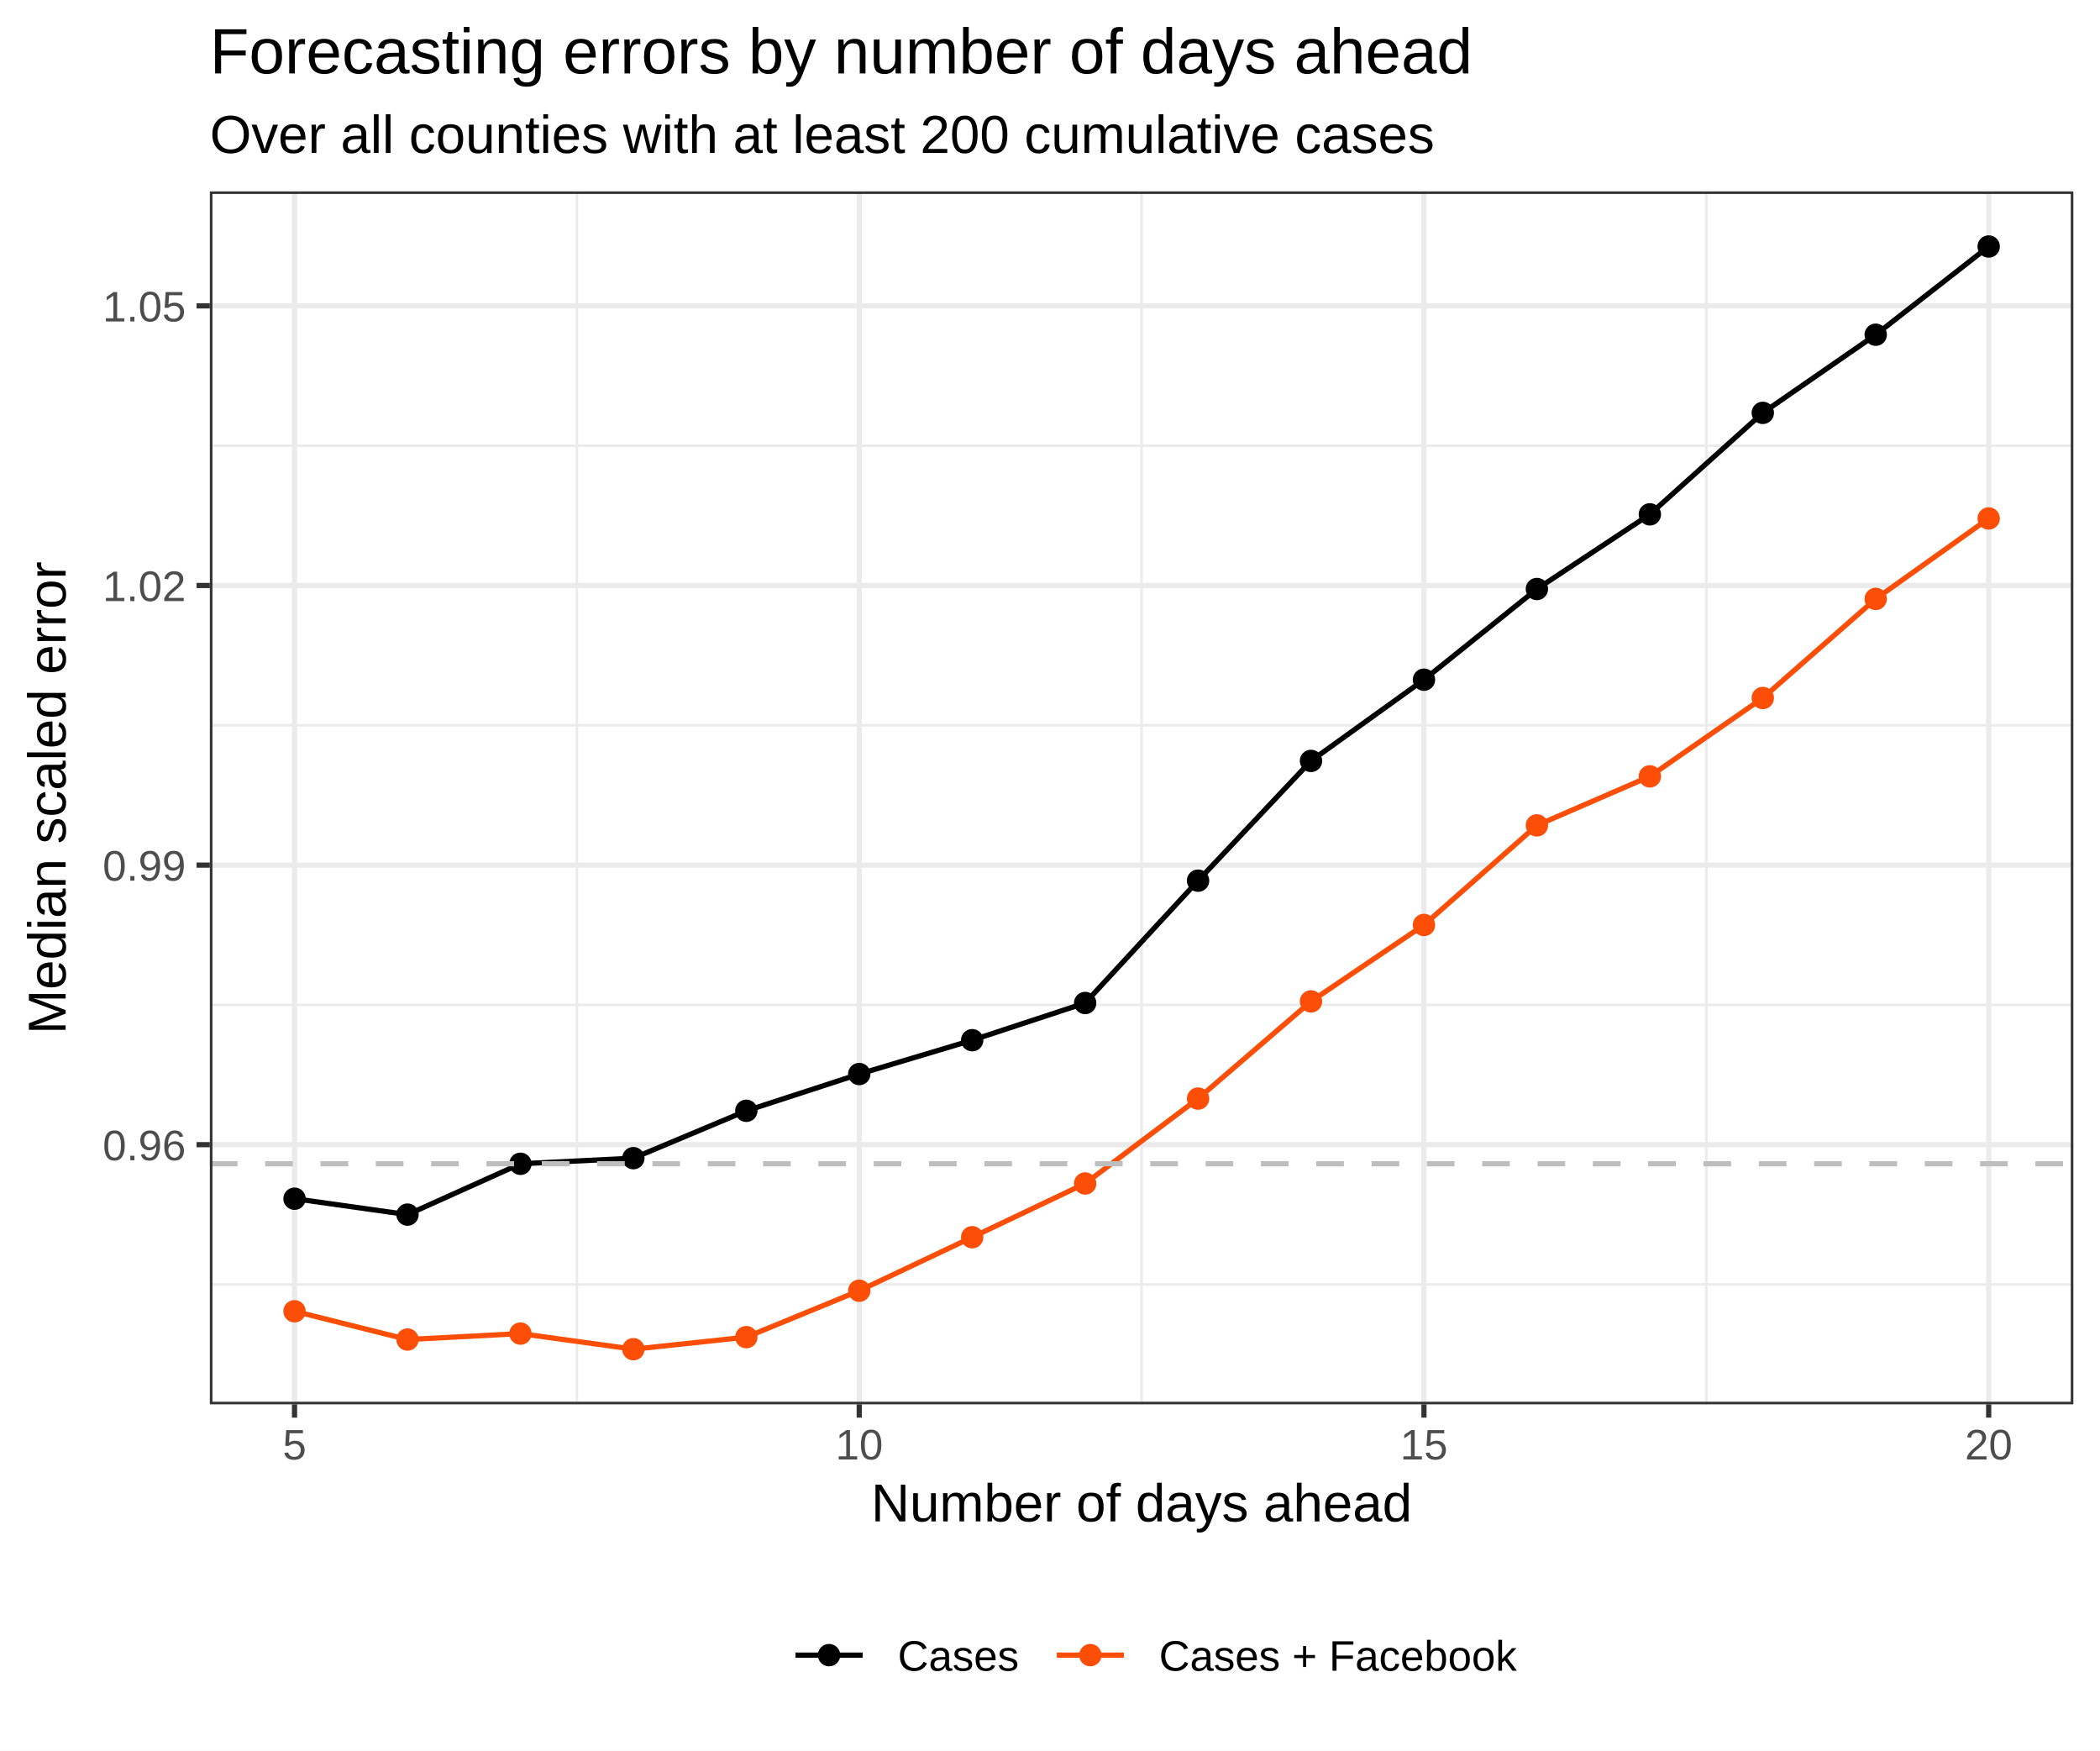
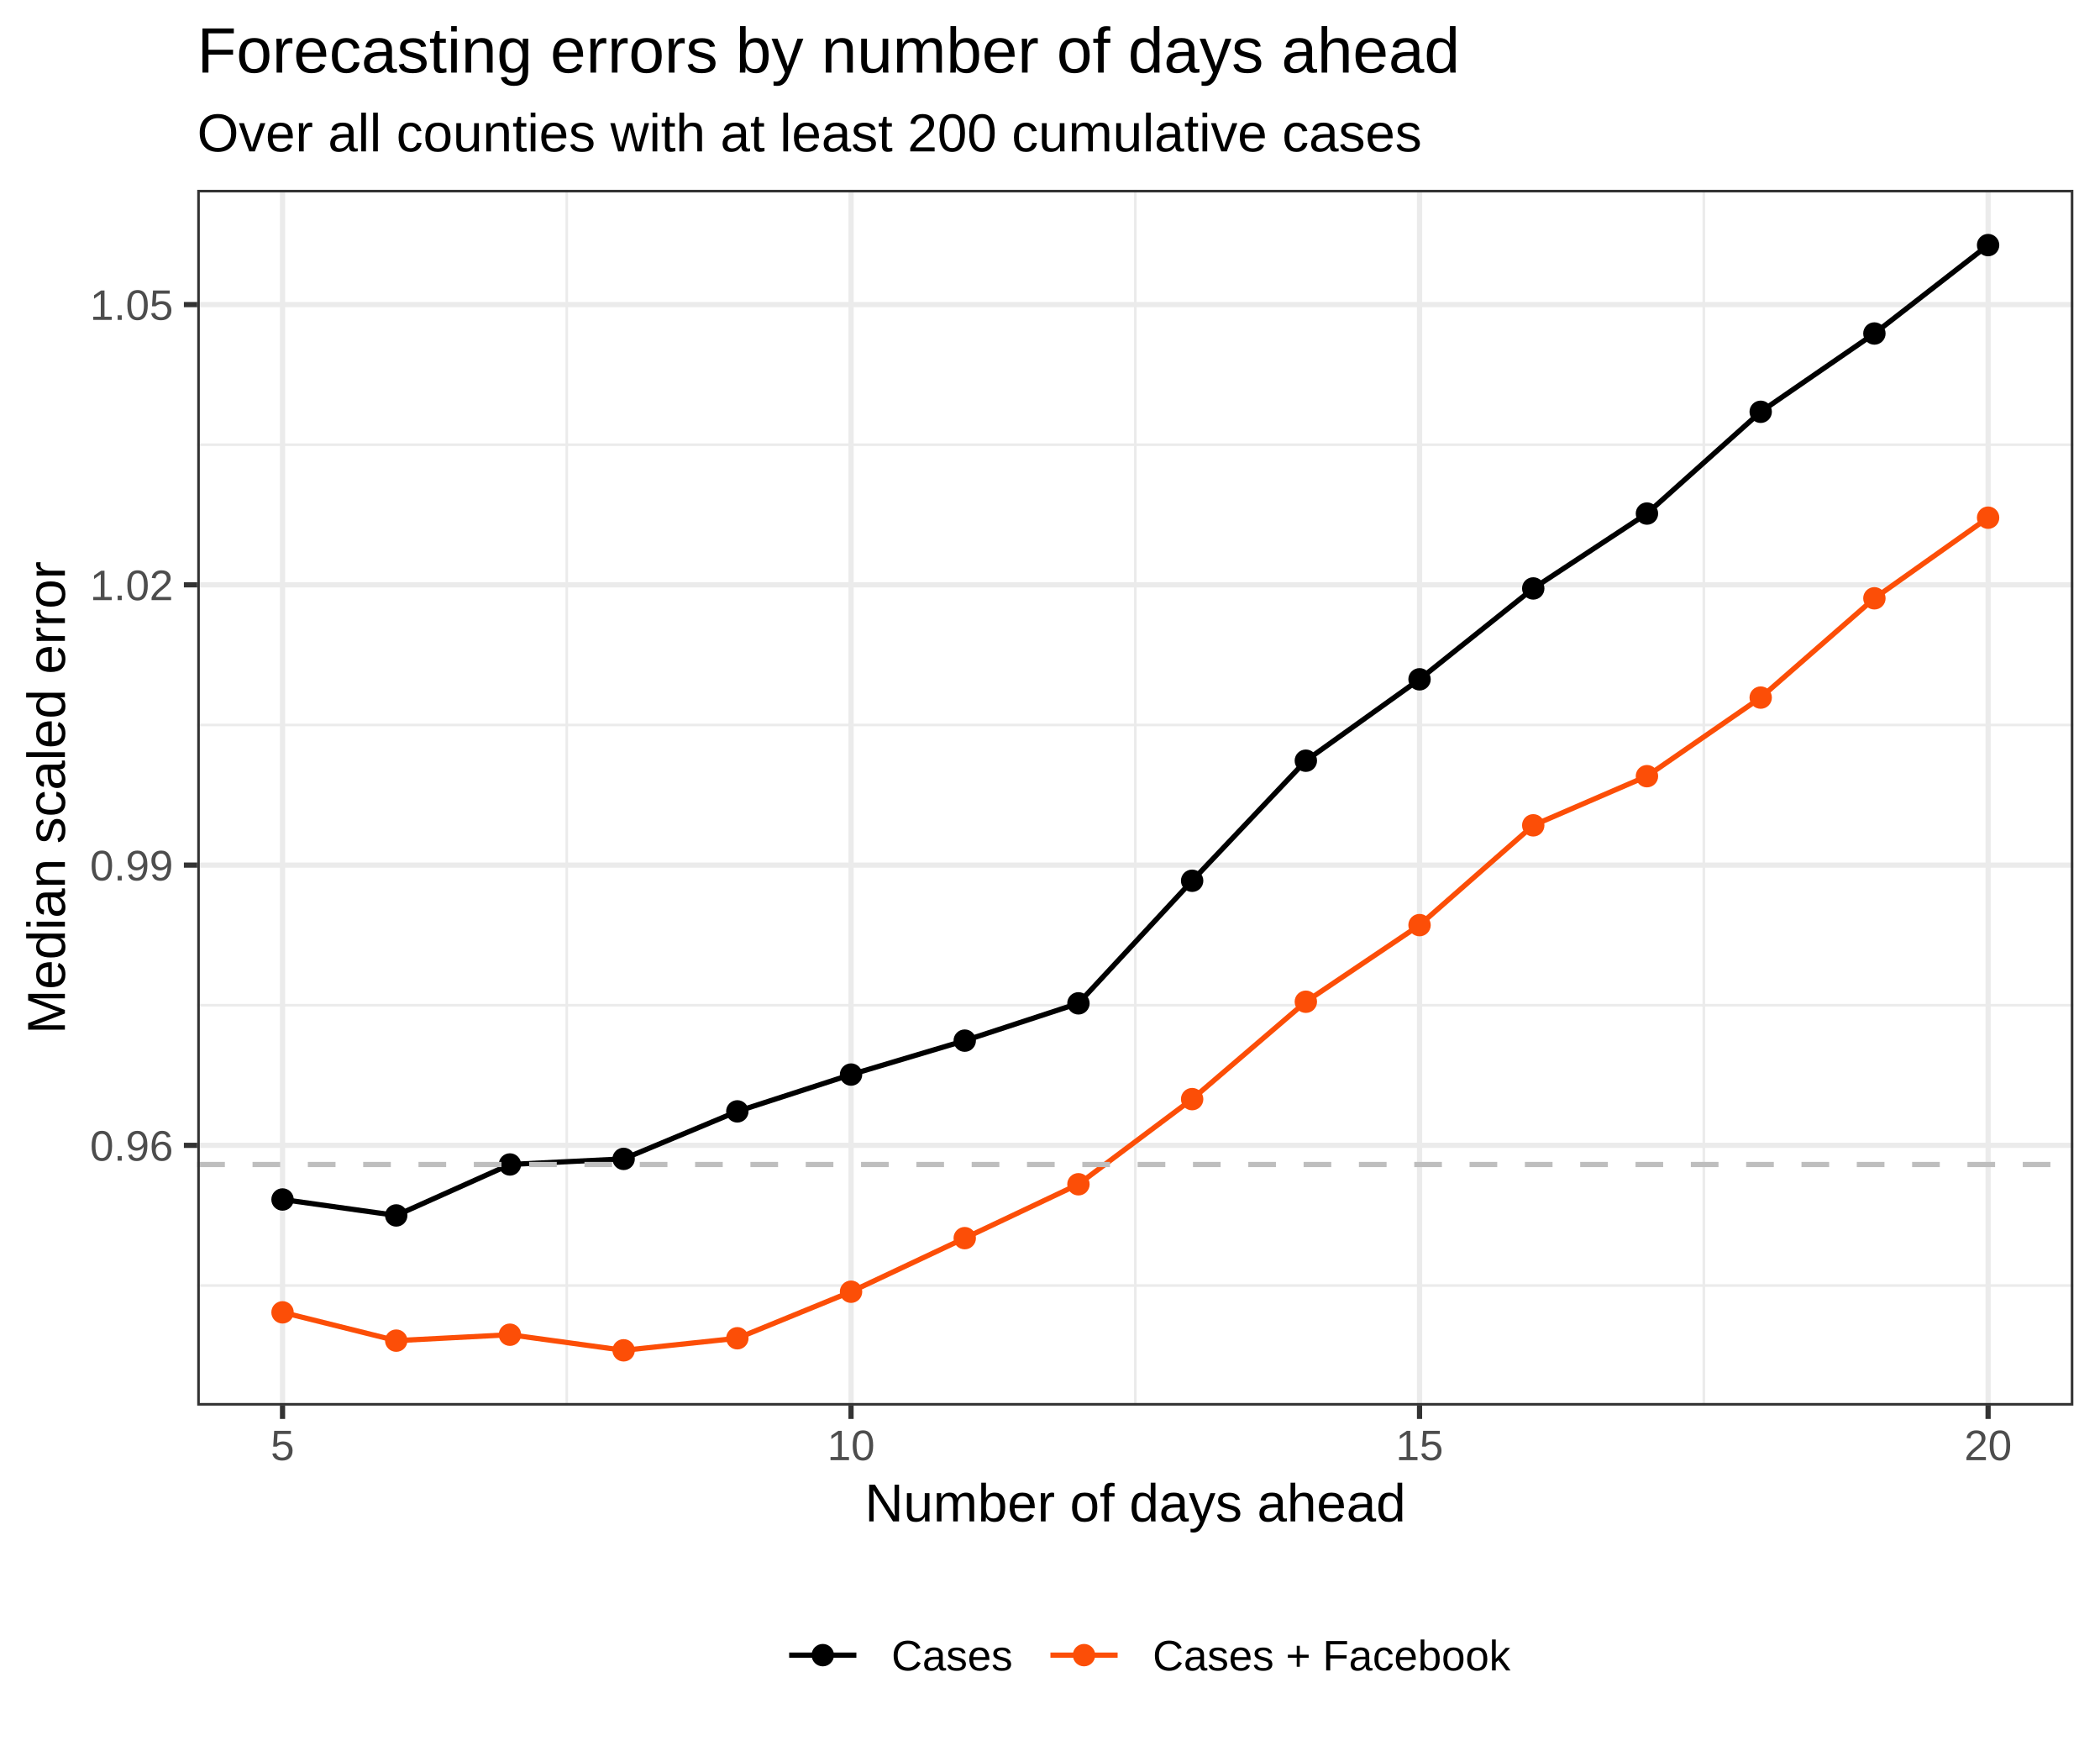
- <svg xmlns="http://www.w3.org/2000/svg" class="svglite" width="432.00pt" height="360.00pt" viewBox="0 0 432.00 360.00">
+ <svg xmlns="http://www.w3.org/2000/svg" viewBox="0 0 432.00 360.00">
  <defs>
    <style type="text/css">
-     .svglite line, .svglite polyline, .svglite polygon, .svglite path, .svglite rect, .svglite circle {
+     line, polyline, polygon, path, rect, circle {
      fill: none;
      stroke: #000000;
      stroke-linecap: round;
      stroke-linejoin: round;
      stroke-miterlimit: 10.00;
    }
-     .svglite text {
-       white-space: pre;
-     }
  </style>
  </defs>
  <rect width="100%" height="100%" style="stroke: none; fill: #FFFFFF;" />
+   <rect x="0" y="0.00" width="432.00" height="360.00" style="stroke-width: 1.07; stroke: #FFFFFF; fill: #FFFFFF;" />
  <defs>
-     <clipPath id="cpMC4wMHw0MzIuMDB8MC4wMHwzNjAuMDA=">
+     <clipPath id="cpNDAuNTd8NDI2LjUyfDI4OS4wOHwzOS4wNA==">
+       <rect x="40.57" y="39.04" width="385.95" height="250.04" />
+     </clipPath>
+   </defs>
+   <rect x="40.57" y="39.04" width="385.95" height="250.04" style="stroke-width: 1.07; stroke: none; fill: #FFFFFF;" clip-path="url(#cpNDAuNTd8NDI2LjUyfDI4OS4wOHwzOS4wNA==)" />
+   <polyline points="40.57,264.38 426.52,264.38 " style="stroke-width: 0.53; stroke: #EBEBEB; stroke-linecap: butt;" clip-path="url(#cpNDAuNTd8NDI2LjUyfDI4OS4wOHwzOS4wNA==)" />
+   <polyline points="40.57,206.74 426.52,206.74 " style="stroke-width: 0.53; stroke: #EBEBEB; stroke-linecap: butt;" clip-path="url(#cpNDAuNTd8NDI2LjUyfDI4OS4wOHwzOS4wNA==)" />
+   <polyline points="40.57,149.10 426.52,149.10 " style="stroke-width: 0.53; stroke: #EBEBEB; stroke-linecap: butt;" clip-path="url(#cpNDAuNTd8NDI2LjUyfDI4OS4wOHwzOS4wNA==)" />
+   <polyline points="40.57,91.46 426.52,91.46 " style="stroke-width: 0.53; stroke: #EBEBEB; stroke-linecap: butt;" clip-path="url(#cpNDAuNTd8NDI2LjUyfDI4OS4wOHwzOS4wNA==)" />
+   <polyline points="116.59,289.08 116.59,39.04 " style="stroke-width: 0.53; stroke: #EBEBEB; stroke-linecap: butt;" clip-path="url(#cpNDAuNTd8NDI2LjUyfDI4OS4wOHwzOS4wNA==)" />
+   <polyline points="233.55,289.08 233.55,39.04 " style="stroke-width: 0.53; stroke: #EBEBEB; stroke-linecap: butt;" clip-path="url(#cpNDAuNTd8NDI2LjUyfDI4OS4wOHwzOS4wNA==)" />
+   <polyline points="350.50,289.08 350.50,39.04 " style="stroke-width: 0.53; stroke: #EBEBEB; stroke-linecap: butt;" clip-path="url(#cpNDAuNTd8NDI2LjUyfDI4OS4wOHwzOS4wNA==)" />
+   <polyline points="40.57,235.56 426.52,235.56 " style="stroke-width: 1.07; stroke: #EBEBEB; stroke-linecap: butt;" clip-path="url(#cpNDAuNTd8NDI2LjUyfDI4OS4wOHwzOS4wNA==)" />
+   <polyline points="40.57,177.92 426.52,177.92 " style="stroke-width: 1.07; stroke: #EBEBEB; stroke-linecap: butt;" clip-path="url(#cpNDAuNTd8NDI2LjUyfDI4OS4wOHwzOS4wNA==)" />
+   <polyline points="40.57,120.28 426.52,120.28 " style="stroke-width: 1.07; stroke: #EBEBEB; stroke-linecap: butt;" clip-path="url(#cpNDAuNTd8NDI2LjUyfDI4OS4wOHwzOS4wNA==)" />
+   <polyline points="40.57,62.64 426.52,62.64 " style="stroke-width: 1.07; stroke: #EBEBEB; stroke-linecap: butt;" clip-path="url(#cpNDAuNTd8NDI2LjUyfDI4OS4wOHwzOS4wNA==)" />
+   <polyline points="58.12,289.08 58.12,39.04 " style="stroke-width: 1.07; stroke: #EBEBEB; stroke-linecap: butt;" clip-path="url(#cpNDAuNTd8NDI2LjUyfDI4OS4wOHwzOS4wNA==)" />
+   <polyline points="175.07,289.08 175.07,39.04 " style="stroke-width: 1.07; stroke: #EBEBEB; stroke-linecap: butt;" clip-path="url(#cpNDAuNTd8NDI2LjUyfDI4OS4wOHwzOS4wNA==)" />
+   <polyline points="292.02,289.08 292.02,39.04 " style="stroke-width: 1.07; stroke: #EBEBEB; stroke-linecap: butt;" clip-path="url(#cpNDAuNTd8NDI2LjUyfDI4OS4wOHwzOS4wNA==)" />
+   <polyline points="408.98,289.08 408.98,39.04 " style="stroke-width: 1.07; stroke: #EBEBEB; stroke-linecap: butt;" clip-path="url(#cpNDAuNTd8NDI2LjUyfDI4OS4wOHwzOS4wNA==)" />
+   <polyline points="58.12,246.69 81.51,249.97 104.90,239.49 128.29,238.34 151.68,228.57 175.07,221.00 198.46,214.02 221.85,206.35 245.24,181.14 268.63,156.45 292.02,139.71 315.41,121.02 338.80,105.62 362.20,84.69 385.59,68.59 408.98,50.41 " style="stroke-width: 1.07; stroke-linecap: butt;" clip-path="url(#cpNDAuNTd8NDI2LjUyfDI4OS4wOHwzOS4wNA==)" />
+   <polyline points="58.12,269.90 81.51,275.72 104.90,274.50 128.29,277.71 151.68,275.23 175.07,265.66 198.46,254.64 221.85,243.56 245.24,226.05 268.63,206.02 292.02,190.26 315.41,169.74 338.80,159.63 362.20,143.47 385.59,123.05 408.98,106.47 " style="stroke-width: 1.07; stroke: #FC4E07; stroke-linecap: butt;" clip-path="url(#cpNDAuNTd8NDI2LjUyfDI4OS4wOHwzOS4wNA==)" />
+   <circle cx="58.12" cy="246.69" r="1.95" style="stroke-width: 0.71; fill: #000000;" clip-path="url(#cpNDAuNTd8NDI2LjUyfDI4OS4wOHwzOS4wNA==)" />
+   <circle cx="81.51" cy="249.97" r="1.95" style="stroke-width: 0.71; fill: #000000;" clip-path="url(#cpNDAuNTd8NDI2LjUyfDI4OS4wOHwzOS4wNA==)" />
+   <circle cx="104.90" cy="239.49" r="1.95" style="stroke-width: 0.71; fill: #000000;" clip-path="url(#cpNDAuNTd8NDI2LjUyfDI4OS4wOHwzOS4wNA==)" />
+   <circle cx="128.29" cy="238.34" r="1.95" style="stroke-width: 0.71; fill: #000000;" clip-path="url(#cpNDAuNTd8NDI2LjUyfDI4OS4wOHwzOS4wNA==)" />
+   <circle cx="151.68" cy="228.57" r="1.95" style="stroke-width: 0.71; fill: #000000;" clip-path="url(#cpNDAuNTd8NDI2LjUyfDI4OS4wOHwzOS4wNA==)" />
+   <circle cx="175.07" cy="221.00" r="1.95" style="stroke-width: 0.71; fill: #000000;" clip-path="url(#cpNDAuNTd8NDI2LjUyfDI4OS4wOHwzOS4wNA==)" />
+   <circle cx="198.46" cy="214.02" r="1.95" style="stroke-width: 0.71; fill: #000000;" clip-path="url(#cpNDAuNTd8NDI2LjUyfDI4OS4wOHwzOS4wNA==)" />
+   <circle cx="221.85" cy="206.35" r="1.95" style="stroke-width: 0.71; fill: #000000;" clip-path="url(#cpNDAuNTd8NDI2LjUyfDI4OS4wOHwzOS4wNA==)" />
+   <circle cx="245.24" cy="181.14" r="1.95" style="stroke-width: 0.71; fill: #000000;" clip-path="url(#cpNDAuNTd8NDI2LjUyfDI4OS4wOHwzOS4wNA==)" />
+   <circle cx="268.63" cy="156.45" r="1.95" style="stroke-width: 0.71; fill: #000000;" clip-path="url(#cpNDAuNTd8NDI2LjUyfDI4OS4wOHwzOS4wNA==)" />
+   <circle cx="292.02" cy="139.71" r="1.95" style="stroke-width: 0.71; fill: #000000;" clip-path="url(#cpNDAuNTd8NDI2LjUyfDI4OS4wOHwzOS4wNA==)" />
+   <circle cx="315.41" cy="121.02" r="1.95" style="stroke-width: 0.71; fill: #000000;" clip-path="url(#cpNDAuNTd8NDI2LjUyfDI4OS4wOHwzOS4wNA==)" />
+   <circle cx="338.80" cy="105.62" r="1.95" style="stroke-width: 0.71; fill: #000000;" clip-path="url(#cpNDAuNTd8NDI2LjUyfDI4OS4wOHwzOS4wNA==)" />
+   <circle cx="362.20" cy="84.69" r="1.95" style="stroke-width: 0.71; fill: #000000;" clip-path="url(#cpNDAuNTd8NDI2LjUyfDI4OS4wOHwzOS4wNA==)" />
+   <circle cx="385.59" cy="68.59" r="1.95" style="stroke-width: 0.71; fill: #000000;" clip-path="url(#cpNDAuNTd8NDI2LjUyfDI4OS4wOHwzOS4wNA==)" />
+   <circle cx="408.98" cy="50.41" r="1.95" style="stroke-width: 0.71; fill: #000000;" clip-path="url(#cpNDAuNTd8NDI2LjUyfDI4OS4wOHwzOS4wNA==)" />
+   <circle cx="58.12" cy="269.90" r="1.95" style="stroke-width: 0.71; stroke: #FC4E07; fill: #FC4E07;" clip-path="url(#cpNDAuNTd8NDI2LjUyfDI4OS4wOHwzOS4wNA==)" />
+   <circle cx="81.51" cy="275.72" r="1.95" style="stroke-width: 0.71; stroke: #FC4E07; fill: #FC4E07;" clip-path="url(#cpNDAuNTd8NDI2LjUyfDI4OS4wOHwzOS4wNA==)" />
+   <circle cx="104.90" cy="274.50" r="1.95" style="stroke-width: 0.71; stroke: #FC4E07; fill: #FC4E07;" clip-path="url(#cpNDAuNTd8NDI2LjUyfDI4OS4wOHwzOS4wNA==)" />
+   <circle cx="128.29" cy="277.71" r="1.95" style="stroke-width: 0.71; stroke: #FC4E07; fill: #FC4E07;" clip-path="url(#cpNDAuNTd8NDI2LjUyfDI4OS4wOHwzOS4wNA==)" />
+   <circle cx="151.68" cy="275.23" r="1.95" style="stroke-width: 0.71; stroke: #FC4E07; fill: #FC4E07;" clip-path="url(#cpNDAuNTd8NDI2LjUyfDI4OS4wOHwzOS4wNA==)" />
+   <circle cx="175.07" cy="265.66" r="1.95" style="stroke-width: 0.71; stroke: #FC4E07; fill: #FC4E07;" clip-path="url(#cpNDAuNTd8NDI2LjUyfDI4OS4wOHwzOS4wNA==)" />
+   <circle cx="198.46" cy="254.64" r="1.95" style="stroke-width: 0.71; stroke: #FC4E07; fill: #FC4E07;" clip-path="url(#cpNDAuNTd8NDI2LjUyfDI4OS4wOHwzOS4wNA==)" />
+   <circle cx="221.85" cy="243.56" r="1.95" style="stroke-width: 0.71; stroke: #FC4E07; fill: #FC4E07;" clip-path="url(#cpNDAuNTd8NDI2LjUyfDI4OS4wOHwzOS4wNA==)" />
+   <circle cx="245.24" cy="226.05" r="1.95" style="stroke-width: 0.71; stroke: #FC4E07; fill: #FC4E07;" clip-path="url(#cpNDAuNTd8NDI2LjUyfDI4OS4wOHwzOS4wNA==)" />
+   <circle cx="268.63" cy="206.02" r="1.95" style="stroke-width: 0.71; stroke: #FC4E07; fill: #FC4E07;" clip-path="url(#cpNDAuNTd8NDI2LjUyfDI4OS4wOHwzOS4wNA==)" />
+   <circle cx="292.02" cy="190.26" r="1.95" style="stroke-width: 0.71; stroke: #FC4E07; fill: #FC4E07;" clip-path="url(#cpNDAuNTd8NDI2LjUyfDI4OS4wOHwzOS4wNA==)" />
+   <circle cx="315.41" cy="169.74" r="1.95" style="stroke-width: 0.71; stroke: #FC4E07; fill: #FC4E07;" clip-path="url(#cpNDAuNTd8NDI2LjUyfDI4OS4wOHwzOS4wNA==)" />
+   <circle cx="338.80" cy="159.63" r="1.95" style="stroke-width: 0.71; stroke: #FC4E07; fill: #FC4E07;" clip-path="url(#cpNDAuNTd8NDI2LjUyfDI4OS4wOHwzOS4wNA==)" />
+   <circle cx="362.20" cy="143.47" r="1.95" style="stroke-width: 0.71; stroke: #FC4E07; fill: #FC4E07;" clip-path="url(#cpNDAuNTd8NDI2LjUyfDI4OS4wOHwzOS4wNA==)" />
+   <circle cx="385.59" cy="123.05" r="1.95" style="stroke-width: 0.71; stroke: #FC4E07; fill: #FC4E07;" clip-path="url(#cpNDAuNTd8NDI2LjUyfDI4OS4wOHwzOS4wNA==)" />
+   <circle cx="408.98" cy="106.47" r="1.95" style="stroke-width: 0.71; stroke: #FC4E07; fill: #FC4E07;" clip-path="url(#cpNDAuNTd8NDI2LjUyfDI4OS4wOHwzOS4wNA==)" />
+   <line x1="40.57" y1="239.49" x2="426.52" y2="239.49" style="stroke-width: 1.07; stroke: #BEBEBE; stroke-dasharray: 5.69,5.69; stroke-linecap: butt;" clip-path="url(#cpNDAuNTd8NDI2LjUyfDI4OS4wOHwzOS4wNA==)" />
+   <rect x="40.57" y="39.04" width="385.95" height="250.04" style="stroke-width: 1.07; stroke: #333333;" clip-path="url(#cpNDAuNTd8NDI2LjUyfDI4OS4wOHwzOS4wNA==)" />
+   <defs>
+     <clipPath id="cpMC4wMHw0MzIuMDB8MzYwLjAwfDAuMDA=">
      <rect x="0.00" y="0.00" width="432.00" height="360.00" />
    </clipPath>
  </defs>
-   <g clip-path="url(#cpMC4wMHw0MzIuMDB8MC4wMHwzNjAuMDA=)">
-     <rect x="0" y="0.00" width="432.00" height="360.00" style="stroke-width: 1.07; stroke: #FFFFFF; fill: #FFFFFF;" />
+   <g clip-path="url(#cpMC4wMHw0MzIuMDB8MzYwLjAwfDAuMDA=)">
+     <text x="18.51" y="238.71" style="font-size: 8.80px; fill: #4D4D4D; font-family: Arial;" textLength="17.13px" lengthAdjust="spacingAndGlyphs">0.96</text>
  </g>
-   <defs>
-     <clipPath id="cpNDMuMTd8NDI2LjUyfDM5LjM2fDI4OC44Mg==">
-       <rect x="43.17" y="39.36" width="383.35" height="249.46" />
-     </clipPath>
-   </defs>
-   <g clip-path="url(#cpNDMuMTd8NDI2LjUyfDM5LjM2fDI4OC44Mg==)">
-     <rect x="43.17" y="39.36" width="383.35" height="249.46" style="stroke-width: 1.07; stroke: none; fill: #FFFFFF;" />
-     <polyline points="43.17,264.17 426.52,264.17 " style="stroke-width: 0.53; stroke: #EBEBEB; stroke-linecap: butt;" />
-     <polyline points="43.17,206.67 426.52,206.67 " style="stroke-width: 0.53; stroke: #EBEBEB; stroke-linecap: butt;" />
-     <polyline points="43.17,149.16 426.52,149.16 " style="stroke-width: 0.53; stroke: #EBEBEB; stroke-linecap: butt;" />
-     <polyline points="43.17,91.66 426.52,91.66 " style="stroke-width: 0.53; stroke: #EBEBEB; stroke-linecap: butt;" />
-     <polyline points="118.68,288.82 118.68,39.36 " style="stroke-width: 0.53; stroke: #EBEBEB; stroke-linecap: butt;" />
-     <polyline points="234.84,288.82 234.84,39.36 " style="stroke-width: 0.53; stroke: #EBEBEB; stroke-linecap: butt;" />
-     <polyline points="351.01,288.82 351.01,39.36 " style="stroke-width: 0.53; stroke: #EBEBEB; stroke-linecap: butt;" />
-     <polyline points="43.17,235.42 426.52,235.42 " style="stroke-width: 1.07; stroke: #EBEBEB; stroke-linecap: butt;" />
-     <polyline points="43.17,177.92 426.52,177.92 " style="stroke-width: 1.07; stroke: #EBEBEB; stroke-linecap: butt;" />
-     <polyline points="43.17,120.41 426.52,120.41 " style="stroke-width: 1.07; stroke: #EBEBEB; stroke-linecap: butt;" />
-     <polyline points="43.17,62.91 426.52,62.91 " style="stroke-width: 1.07; stroke: #EBEBEB; stroke-linecap: butt;" />
-     <polyline points="60.59,288.82 60.59,39.36 " style="stroke-width: 1.07; stroke: #EBEBEB; stroke-linecap: butt;" />
-     <polyline points="176.76,288.82 176.76,39.36 " style="stroke-width: 1.07; stroke: #EBEBEB; stroke-linecap: butt;" />
-     <polyline points="292.93,288.82 292.93,39.36 " style="stroke-width: 1.07; stroke: #EBEBEB; stroke-linecap: butt;" />
-     <polyline points="409.10,288.82 409.10,39.36 " style="stroke-width: 1.07; stroke: #EBEBEB; stroke-linecap: butt;" />
-     <polyline points="60.59,246.53 83.83,249.80 107.06,239.35 130.29,238.19 153.53,228.45 176.76,220.89 199.99,213.93 223.23,206.28 246.46,181.12 269.69,156.49 292.93,139.79 316.16,121.14 339.40,105.78 362.63,84.91 385.86,68.84 409.10,50.70 " style="stroke-width: 1.07; stroke-linecap: butt;" />
-     <polyline points="60.59,269.68 83.83,275.49 107.06,274.27 130.29,277.48 153.53,275.00 176.76,265.45 199.99,254.45 223.23,243.40 246.46,225.94 269.69,205.95 292.93,190.23 316.16,169.75 339.40,159.67 362.63,143.55 385.86,123.17 409.10,106.63 " style="stroke-width: 1.07; stroke: #FC4E07; stroke-linecap: butt;" />
-     <circle cx="60.59" cy="246.53" r="1.95" style="stroke-width: 0.71; fill: #000000;" />
-     <circle cx="83.83" cy="249.80" r="1.95" style="stroke-width: 0.71; fill: #000000;" />
-     <circle cx="107.06" cy="239.35" r="1.95" style="stroke-width: 0.71; fill: #000000;" />
-     <circle cx="130.29" cy="238.19" r="1.95" style="stroke-width: 0.71; fill: #000000;" />
-     <circle cx="153.53" cy="228.45" r="1.95" style="stroke-width: 0.71; fill: #000000;" />
-     <circle cx="176.76" cy="220.89" r="1.95" style="stroke-width: 0.71; fill: #000000;" />
-     <circle cx="199.99" cy="213.93" r="1.95" style="stroke-width: 0.71; fill: #000000;" />
-     <circle cx="223.23" cy="206.28" r="1.95" style="stroke-width: 0.71; fill: #000000;" />
-     <circle cx="246.46" cy="181.12" r="1.95" style="stroke-width: 0.71; fill: #000000;" />
-     <circle cx="269.69" cy="156.49" r="1.95" style="stroke-width: 0.71; fill: #000000;" />
-     <circle cx="292.93" cy="139.79" r="1.95" style="stroke-width: 0.71; fill: #000000;" />
-     <circle cx="316.16" cy="121.14" r="1.95" style="stroke-width: 0.71; fill: #000000;" />
-     <circle cx="339.40" cy="105.78" r="1.95" style="stroke-width: 0.71; fill: #000000;" />
-     <circle cx="362.63" cy="84.91" r="1.95" style="stroke-width: 0.71; fill: #000000;" />
-     <circle cx="385.86" cy="68.84" r="1.95" style="stroke-width: 0.71; fill: #000000;" />
-     <circle cx="409.10" cy="50.70" r="1.95" style="stroke-width: 0.71; fill: #000000;" />
-     <circle cx="60.59" cy="269.68" r="1.95" style="stroke-width: 0.71; stroke: #FC4E07; fill: #FC4E07;" />
-     <circle cx="83.83" cy="275.49" r="1.95" style="stroke-width: 0.71; stroke: #FC4E07; fill: #FC4E07;" />
-     <circle cx="107.06" cy="274.27" r="1.95" style="stroke-width: 0.71; stroke: #FC4E07; fill: #FC4E07;" />
-     <circle cx="130.29" cy="277.48" r="1.95" style="stroke-width: 0.71; stroke: #FC4E07; fill: #FC4E07;" />
-     <circle cx="153.53" cy="275.00" r="1.95" style="stroke-width: 0.71; stroke: #FC4E07; fill: #FC4E07;" />
-     <circle cx="176.76" cy="265.45" r="1.95" style="stroke-width: 0.71; stroke: #FC4E07; fill: #FC4E07;" />
-     <circle cx="199.99" cy="254.45" r="1.95" style="stroke-width: 0.71; stroke: #FC4E07; fill: #FC4E07;" />
-     <circle cx="223.23" cy="243.40" r="1.95" style="stroke-width: 0.71; stroke: #FC4E07; fill: #FC4E07;" />
-     <circle cx="246.46" cy="225.94" r="1.95" style="stroke-width: 0.71; stroke: #FC4E07; fill: #FC4E07;" />
-     <circle cx="269.69" cy="205.95" r="1.95" style="stroke-width: 0.71; stroke: #FC4E07; fill: #FC4E07;" />
-     <circle cx="292.93" cy="190.23" r="1.95" style="stroke-width: 0.71; stroke: #FC4E07; fill: #FC4E07;" />
-     <circle cx="316.16" cy="169.75" r="1.95" style="stroke-width: 0.71; stroke: #FC4E07; fill: #FC4E07;" />
-     <circle cx="339.40" cy="159.67" r="1.95" style="stroke-width: 0.71; stroke: #FC4E07; fill: #FC4E07;" />
-     <circle cx="362.63" cy="143.55" r="1.95" style="stroke-width: 0.71; stroke: #FC4E07; fill: #FC4E07;" />
-     <circle cx="385.86" cy="123.17" r="1.95" style="stroke-width: 0.71; stroke: #FC4E07; fill: #FC4E07;" />
-     <circle cx="409.10" cy="106.63" r="1.95" style="stroke-width: 0.71; stroke: #FC4E07; fill: #FC4E07;" />
-     <line x1="43.17" y1="239.35" x2="426.52" y2="239.35" style="stroke-width: 1.07; stroke: #BEBEBE; stroke-dasharray: 5.69,5.69; stroke-linecap: butt;" />
-     <rect x="43.17" y="39.36" width="383.35" height="249.46" style="stroke-width: 1.07; stroke: #333333;" />
+   <g clip-path="url(#cpMC4wMHw0MzIuMDB8MzYwLjAwfDAuMDA=)">
+     <text x="18.51" y="181.07" style="font-size: 8.80px; fill: #4D4D4D; font-family: Arial;" textLength="17.13px" lengthAdjust="spacingAndGlyphs">0.99</text>
  </g>
-   <g clip-path="url(#cpMC4wMHw0MzIuMDB8MC4wMHwzNjAuMDA=)">
-     <text x="38.24" y="238.63" text-anchor="end" style="font-size: 8.80px;fill: #4D4D4D; font-family: &quot;Arial&quot;;" textLength="19.58px" lengthAdjust="spacingAndGlyphs">0.96</text>
-     <text x="38.24" y="181.12" text-anchor="end" style="font-size: 8.80px;fill: #4D4D4D; font-family: &quot;Arial&quot;;" textLength="19.58px" lengthAdjust="spacingAndGlyphs">0.99</text>
-     <text x="38.24" y="123.62" text-anchor="end" style="font-size: 8.80px;fill: #4D4D4D; font-family: &quot;Arial&quot;;" textLength="19.58px" lengthAdjust="spacingAndGlyphs">1.02</text>
-     <text x="38.24" y="66.11" text-anchor="end" style="font-size: 8.80px;fill: #4D4D4D; font-family: &quot;Arial&quot;;" textLength="19.58px" lengthAdjust="spacingAndGlyphs">1.05</text>
-     <polyline points="40.43,235.42 43.17,235.42 " style="stroke-width: 1.07; stroke: #333333; stroke-linecap: butt;" />
-     <polyline points="40.43,177.92 43.17,177.92 " style="stroke-width: 1.07; stroke: #333333; stroke-linecap: butt;" />
-     <polyline points="40.43,120.41 43.17,120.41 " style="stroke-width: 1.07; stroke: #333333; stroke-linecap: butt;" />
-     <polyline points="40.43,62.91 43.17,62.91 " style="stroke-width: 1.07; stroke: #333333; stroke-linecap: butt;" />
-     <polyline points="60.59,291.56 60.59,288.82 " style="stroke-width: 1.07; stroke: #333333; stroke-linecap: butt;" />
-     <polyline points="176.76,291.56 176.76,288.82 " style="stroke-width: 1.07; stroke: #333333; stroke-linecap: butt;" />
-     <polyline points="292.93,291.56 292.93,288.82 " style="stroke-width: 1.07; stroke: #333333; stroke-linecap: butt;" />
-     <polyline points="409.10,291.56 409.10,288.82 " style="stroke-width: 1.07; stroke: #333333; stroke-linecap: butt;" />
-     <text x="60.59" y="300.16" text-anchor="middle" style="font-size: 8.80px;fill: #4D4D4D; font-family: &quot;Arial&quot;;" textLength="5.59px" lengthAdjust="spacingAndGlyphs">5</text>
-     <text x="176.76" y="300.16" text-anchor="middle" style="font-size: 8.80px;fill: #4D4D4D; font-family: &quot;Arial&quot;;" textLength="11.19px" lengthAdjust="spacingAndGlyphs">10</text>
-     <text x="292.93" y="300.16" text-anchor="middle" style="font-size: 8.80px;fill: #4D4D4D; font-family: &quot;Arial&quot;;" textLength="11.19px" lengthAdjust="spacingAndGlyphs">15</text>
-     <text x="409.10" y="300.16" text-anchor="middle" style="font-size: 8.80px;fill: #4D4D4D; font-family: &quot;Arial&quot;;" textLength="11.19px" lengthAdjust="spacingAndGlyphs">20</text>
-     <text x="234.84" y="312.90" text-anchor="middle" style="font-size: 11.00px; font-family: &quot;Arial&quot;;" textLength="125.45px" lengthAdjust="spacingAndGlyphs">Number of days ahead</text>
-     <text transform="translate(13.50,164.09) rotate(-90)" text-anchor="middle" style="font-size: 11.00px; font-family: &quot;Arial&quot;;" textLength="108.96px" lengthAdjust="spacingAndGlyphs">Median scaled error</text>
-     <rect x="150.96" y="326.28" width="167.78" height="28.24" style="stroke-width: 1.07; stroke: none; fill: #FFFFFF;" />
-     <rect x="161.91" y="331.76" width="17.28" height="17.28" style="stroke-width: 1.07; stroke: none; fill: #FFFFFF;" />
-     <line x1="163.64" y1="340.40" x2="177.47" y2="340.40" style="stroke-width: 1.07; stroke-linecap: butt;" />
-     <circle cx="170.55" cy="340.40" r="1.95" style="stroke-width: 0.71; fill: #000000;" />
-     <rect x="215.66" y="331.76" width="17.28" height="17.28" style="stroke-width: 1.07; stroke: none; fill: #FFFFFF;" />
-     <line x1="217.39" y1="340.40" x2="231.21" y2="340.40" style="stroke-width: 1.07; stroke: #FC4E07; stroke-linecap: butt;" />
-     <circle cx="224.30" cy="340.40" r="1.95" style="stroke-width: 0.71; stroke: #FC4E07; fill: #FC4E07;" />
-     <text x="184.67" y="343.61" style="font-size: 8.80px; font-family: &quot;Arial&quot;;" textLength="26.12px" lengthAdjust="spacingAndGlyphs">Cases</text>
-     <text x="238.42" y="343.61" style="font-size: 8.80px; font-family: &quot;Arial&quot;;" textLength="80.44px" lengthAdjust="spacingAndGlyphs">Cases + Facebook</text>
-     <text x="43.17" y="31.46" style="font-size: 11.00px; font-family: &quot;Arial&quot;;" textLength="288.07px" lengthAdjust="spacingAndGlyphs">Over all counties with at least 200 cumulative cases</text>
-     <text x="43.17" y="15.10" style="font-size: 13.20px; font-family: &quot;Arial&quot;;" textLength="292.68px" lengthAdjust="spacingAndGlyphs">Forecasting errors by number of days ahead</text>
+   <g clip-path="url(#cpMC4wMHw0MzIuMDB8MzYwLjAwfDAuMDA=)">
+     <text x="18.51" y="123.43" style="font-size: 8.80px; fill: #4D4D4D; font-family: Arial;" textLength="17.13px" lengthAdjust="spacingAndGlyphs">1.02</text>
+   </g>
+   <g clip-path="url(#cpMC4wMHw0MzIuMDB8MzYwLjAwfDAuMDA=)">
+     <text x="18.51" y="65.79" style="font-size: 8.80px; fill: #4D4D4D; font-family: Arial;" textLength="17.13px" lengthAdjust="spacingAndGlyphs">1.05</text>
+   </g>
+   <polyline points="37.83,235.56 40.57,235.56 " style="stroke-width: 1.07; stroke: #333333; stroke-linecap: butt;" clip-path="url(#cpMC4wMHw0MzIuMDB8MzYwLjAwfDAuMDA=)" />
+   <polyline points="37.83,177.92 40.57,177.92 " style="stroke-width: 1.07; stroke: #333333; stroke-linecap: butt;" clip-path="url(#cpMC4wMHw0MzIuMDB8MzYwLjAwfDAuMDA=)" />
+   <polyline points="37.83,120.28 40.57,120.28 " style="stroke-width: 1.07; stroke: #333333; stroke-linecap: butt;" clip-path="url(#cpMC4wMHw0MzIuMDB8MzYwLjAwfDAuMDA=)" />
+   <polyline points="37.83,62.64 40.57,62.64 " style="stroke-width: 1.07; stroke: #333333; stroke-linecap: butt;" clip-path="url(#cpMC4wMHw0MzIuMDB8MzYwLjAwfDAuMDA=)" />
+   <polyline points="58.12,291.82 58.12,289.08 " style="stroke-width: 1.07; stroke: #333333; stroke-linecap: butt;" clip-path="url(#cpMC4wMHw0MzIuMDB8MzYwLjAwfDAuMDA=)" />
+   <polyline points="175.07,291.82 175.07,289.08 " style="stroke-width: 1.07; stroke: #333333; stroke-linecap: butt;" clip-path="url(#cpMC4wMHw0MzIuMDB8MzYwLjAwfDAuMDA=)" />
+   <polyline points="292.02,291.82 292.02,289.08 " style="stroke-width: 1.07; stroke: #333333; stroke-linecap: butt;" clip-path="url(#cpMC4wMHw0MzIuMDB8MzYwLjAwfDAuMDA=)" />
+   <polyline points="408.98,291.82 408.98,289.08 " style="stroke-width: 1.07; stroke: #333333; stroke-linecap: butt;" clip-path="url(#cpMC4wMHw0MzIuMDB8MzYwLjAwfDAuMDA=)" />
+   <g clip-path="url(#cpMC4wMHw0MzIuMDB8MzYwLjAwfDAuMDA=)">
+     <text x="55.67" y="300.31" style="font-size: 8.80px; fill: #4D4D4D; font-family: Arial;" textLength="4.89px" lengthAdjust="spacingAndGlyphs">5</text>
+   </g>
+   <g clip-path="url(#cpMC4wMHw0MzIuMDB8MzYwLjAwfDAuMDA=)">
+     <text x="170.18" y="300.31" style="font-size: 8.80px; fill: #4D4D4D; font-family: Arial;" textLength="9.79px" lengthAdjust="spacingAndGlyphs">10</text>
+   </g>
+   <g clip-path="url(#cpMC4wMHw0MzIuMDB8MzYwLjAwfDAuMDA=)">
+     <text x="287.13" y="300.31" style="font-size: 8.80px; fill: #4D4D4D; font-family: Arial;" textLength="9.79px" lengthAdjust="spacingAndGlyphs">15</text>
+   </g>
+   <g clip-path="url(#cpMC4wMHw0MzIuMDB8MzYwLjAwfDAuMDA=)">
+     <text x="404.08" y="300.31" style="font-size: 8.80px; fill: #4D4D4D; font-family: Arial;" textLength="9.79px" lengthAdjust="spacingAndGlyphs">20</text>
+   </g>
+   <g clip-path="url(#cpMC4wMHw0MzIuMDB8MzYwLjAwfDAuMDA=)">
+     <text x="177.90" y="312.90" style="font-size: 11.00px; font-family: Arial;" textLength="111.29px" lengthAdjust="spacingAndGlyphs">Number of days ahead</text>
+   </g>
+   <g clip-path="url(#cpMC4wMHw0MzIuMDB8MzYwLjAwfDAuMDA=)">
+     <text transform="translate(13.35,212.67) rotate(-90)" style="font-size: 11.00px; font-family: Arial;" textLength="97.21px" lengthAdjust="spacingAndGlyphs">Median scaled error</text>
+   </g>
+   <rect x="149.66" y="326.28" width="167.78" height="28.24" style="stroke-width: 1.07; stroke: none; fill: #FFFFFF;" clip-path="url(#cpMC4wMHw0MzIuMDB8MzYwLjAwfDAuMDA=)" />
+   <rect x="160.62" y="331.76" width="17.28" height="17.28" style="stroke-width: 1.07; stroke: none; fill: #FFFFFF;" clip-path="url(#cpMC4wMHw0MzIuMDB8MzYwLjAwfDAuMDA=)" />
+   <line x1="162.34" y1="340.40" x2="176.17" y2="340.40" style="stroke-width: 1.07; stroke-linecap: butt;" clip-path="url(#cpMC4wMHw0MzIuMDB8MzYwLjAwfDAuMDA=)" />
+   <circle cx="169.26" cy="340.40" r="1.95" style="stroke-width: 0.71; fill: #000000;" clip-path="url(#cpMC4wMHw0MzIuMDB8MzYwLjAwfDAuMDA=)" />
+   <rect x="214.36" y="331.76" width="17.28" height="17.28" style="stroke-width: 1.07; stroke: none; fill: #FFFFFF;" clip-path="url(#cpMC4wMHw0MzIuMDB8MzYwLjAwfDAuMDA=)" />
+   <line x1="216.09" y1="340.40" x2="229.91" y2="340.40" style="stroke-width: 1.07; stroke: #FC4E07; stroke-linecap: butt;" clip-path="url(#cpMC4wMHw0MzIuMDB8MzYwLjAwfDAuMDA=)" />
+   <circle cx="223.00" cy="340.40" r="1.95" style="stroke-width: 0.71; stroke: #FC4E07; fill: #FC4E07;" clip-path="url(#cpMC4wMHw0MzIuMDB8MzYwLjAwfDAuMDA=)" />
+   <g clip-path="url(#cpMC4wMHw0MzIuMDB8MzYwLjAwfDAuMDA=)">
+     <text x="183.38" y="343.55" style="font-size: 8.80px; font-family: Arial;" textLength="24.94px" lengthAdjust="spacingAndGlyphs">Cases</text>
+   </g>
+   <g clip-path="url(#cpMC4wMHw0MzIuMDB8MzYwLjAwfDAuMDA=)">
+     <text x="237.12" y="343.55" style="font-size: 8.80px; font-family: Arial;" textLength="73.62px" lengthAdjust="spacingAndGlyphs">Cases + Facebook</text>
+   </g>
+   <g clip-path="url(#cpMC4wMHw0MzIuMDB8MzYwLjAwfDAuMDA=)">
+     <text x="40.57" y="31.14" style="font-size: 11.00px; font-family: Arial;" textLength="251.90px" lengthAdjust="spacingAndGlyphs">Over all counties with at least 200 cumulative cases</text>
+   </g>
+   <g clip-path="url(#cpMC4wMHw0MzIuMDB8MzYwLjAwfDAuMDA=)">
+     <text x="40.57" y="14.93" style="font-size: 13.20px; font-family: Arial;" textLength="259.73px" lengthAdjust="spacingAndGlyphs">Forecasting errors by number of days ahead</text>
  </g>
</svg>
